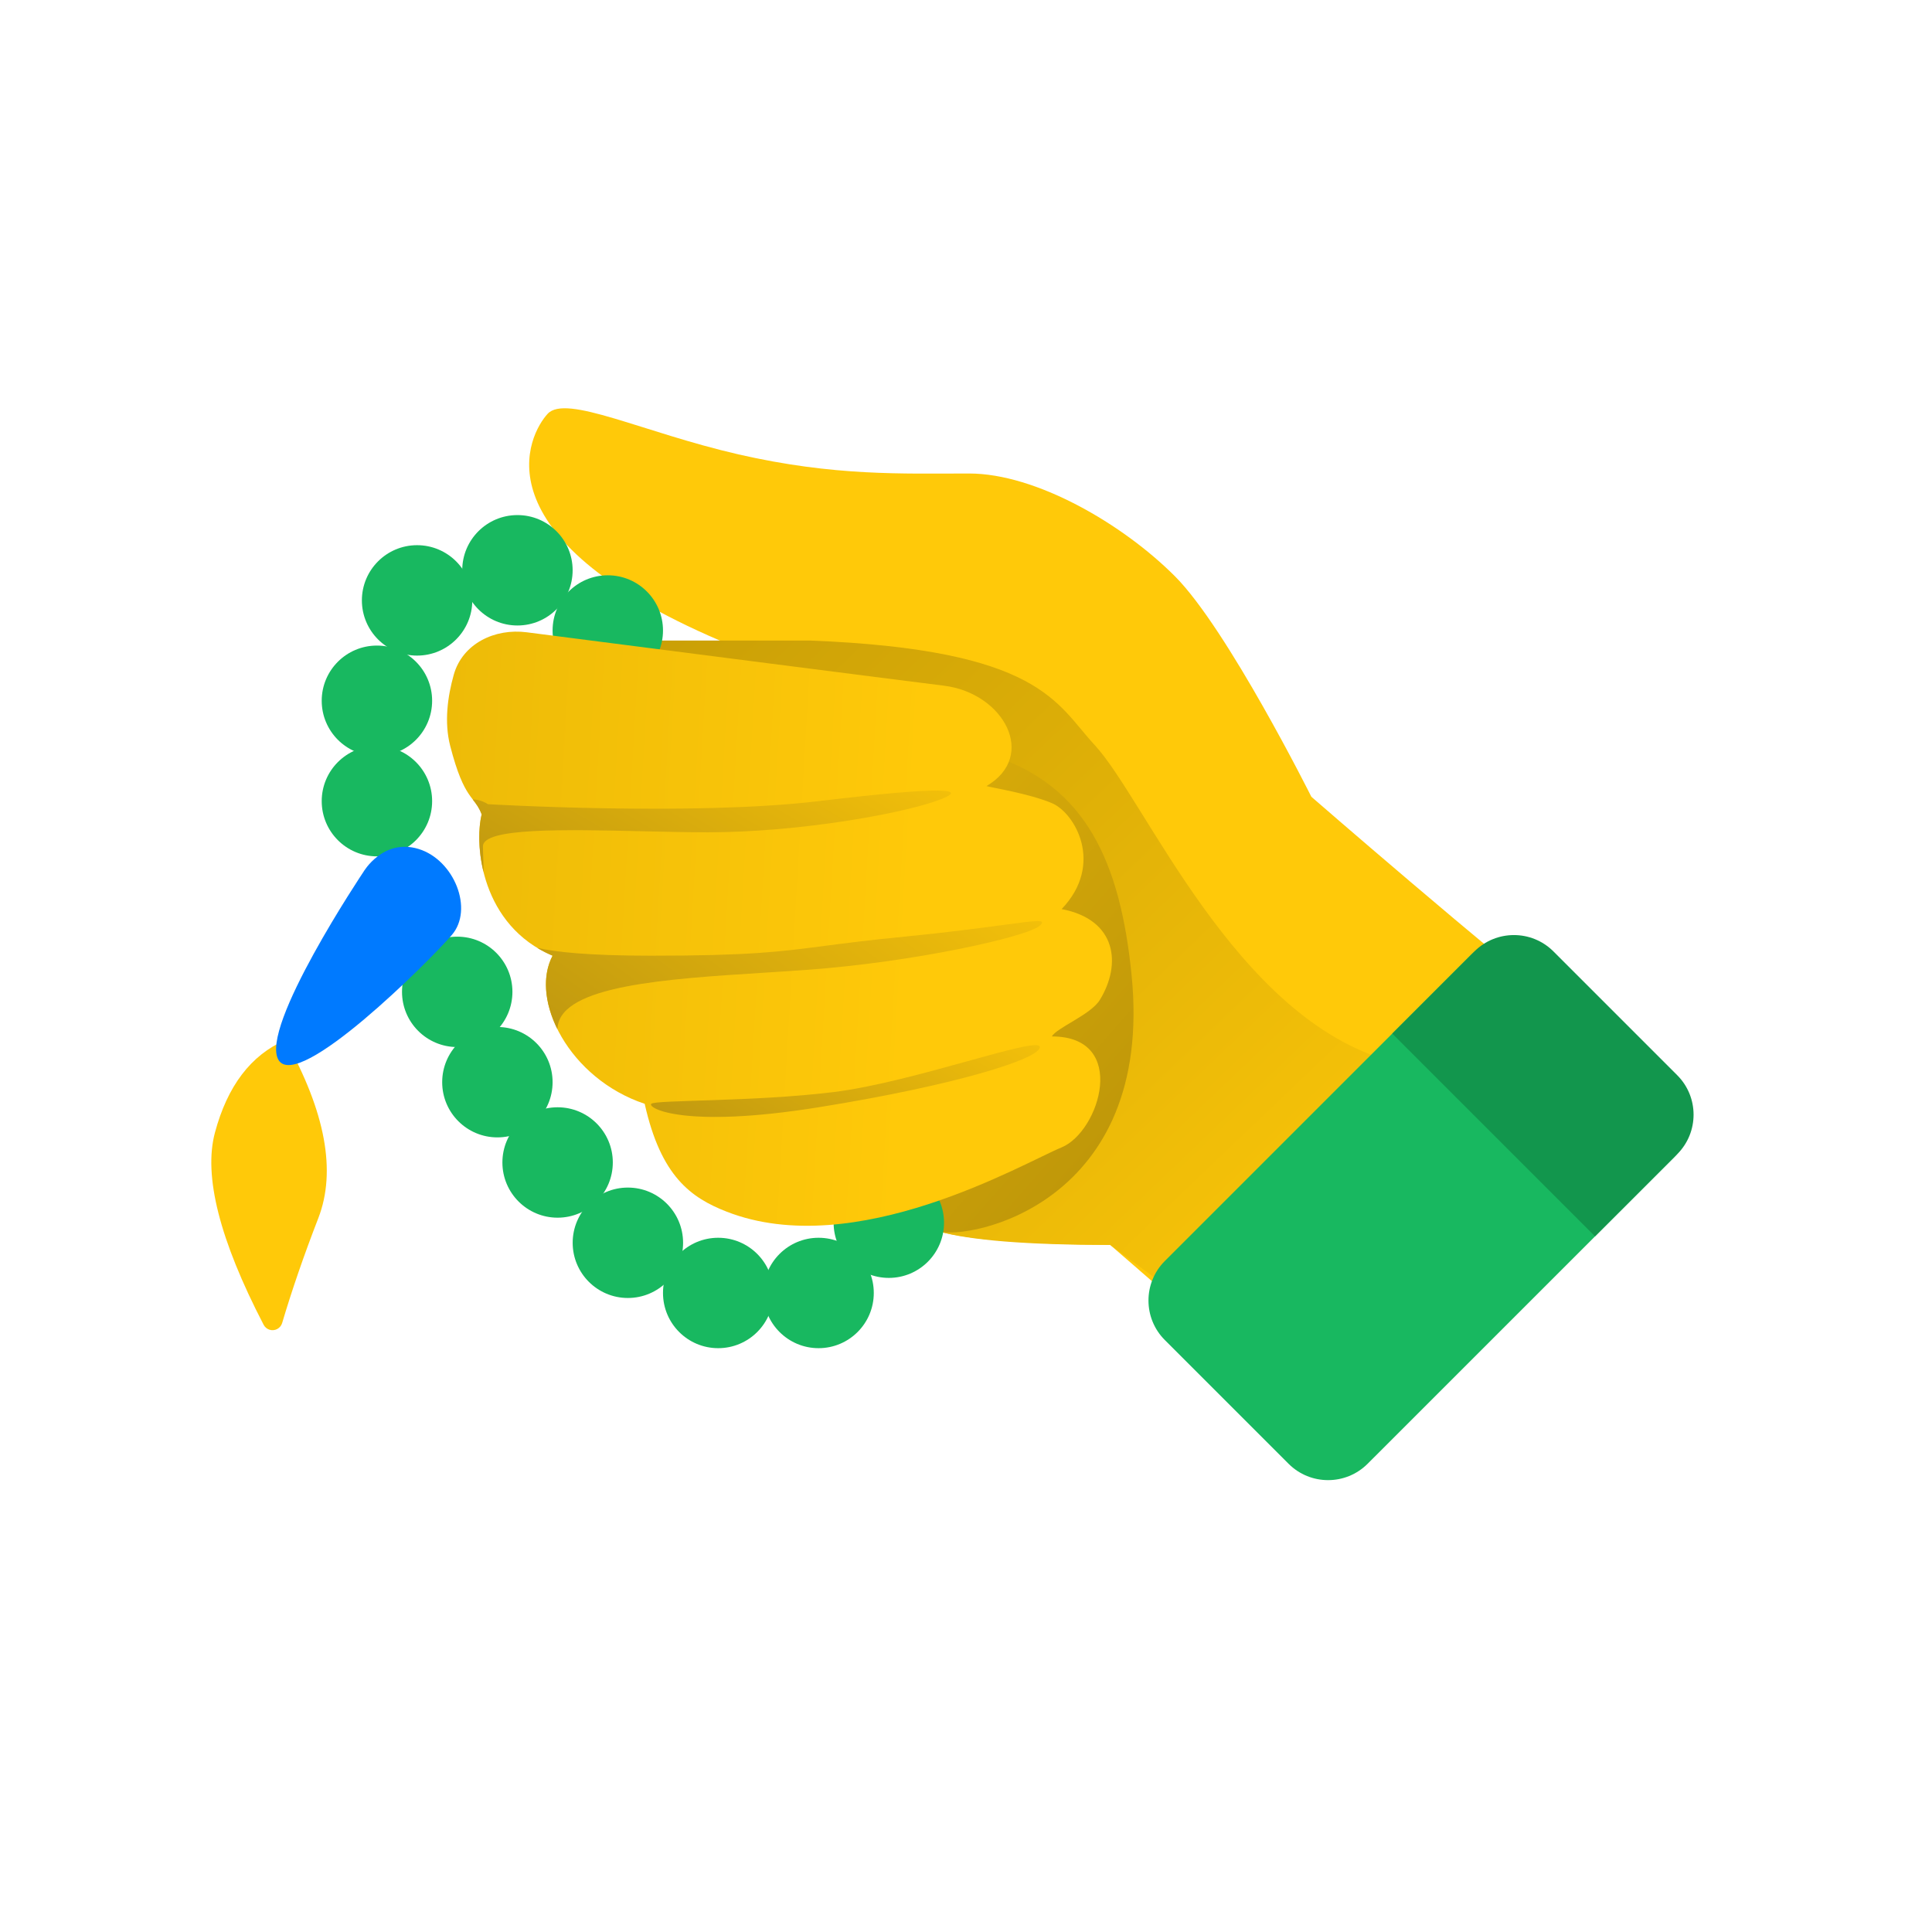
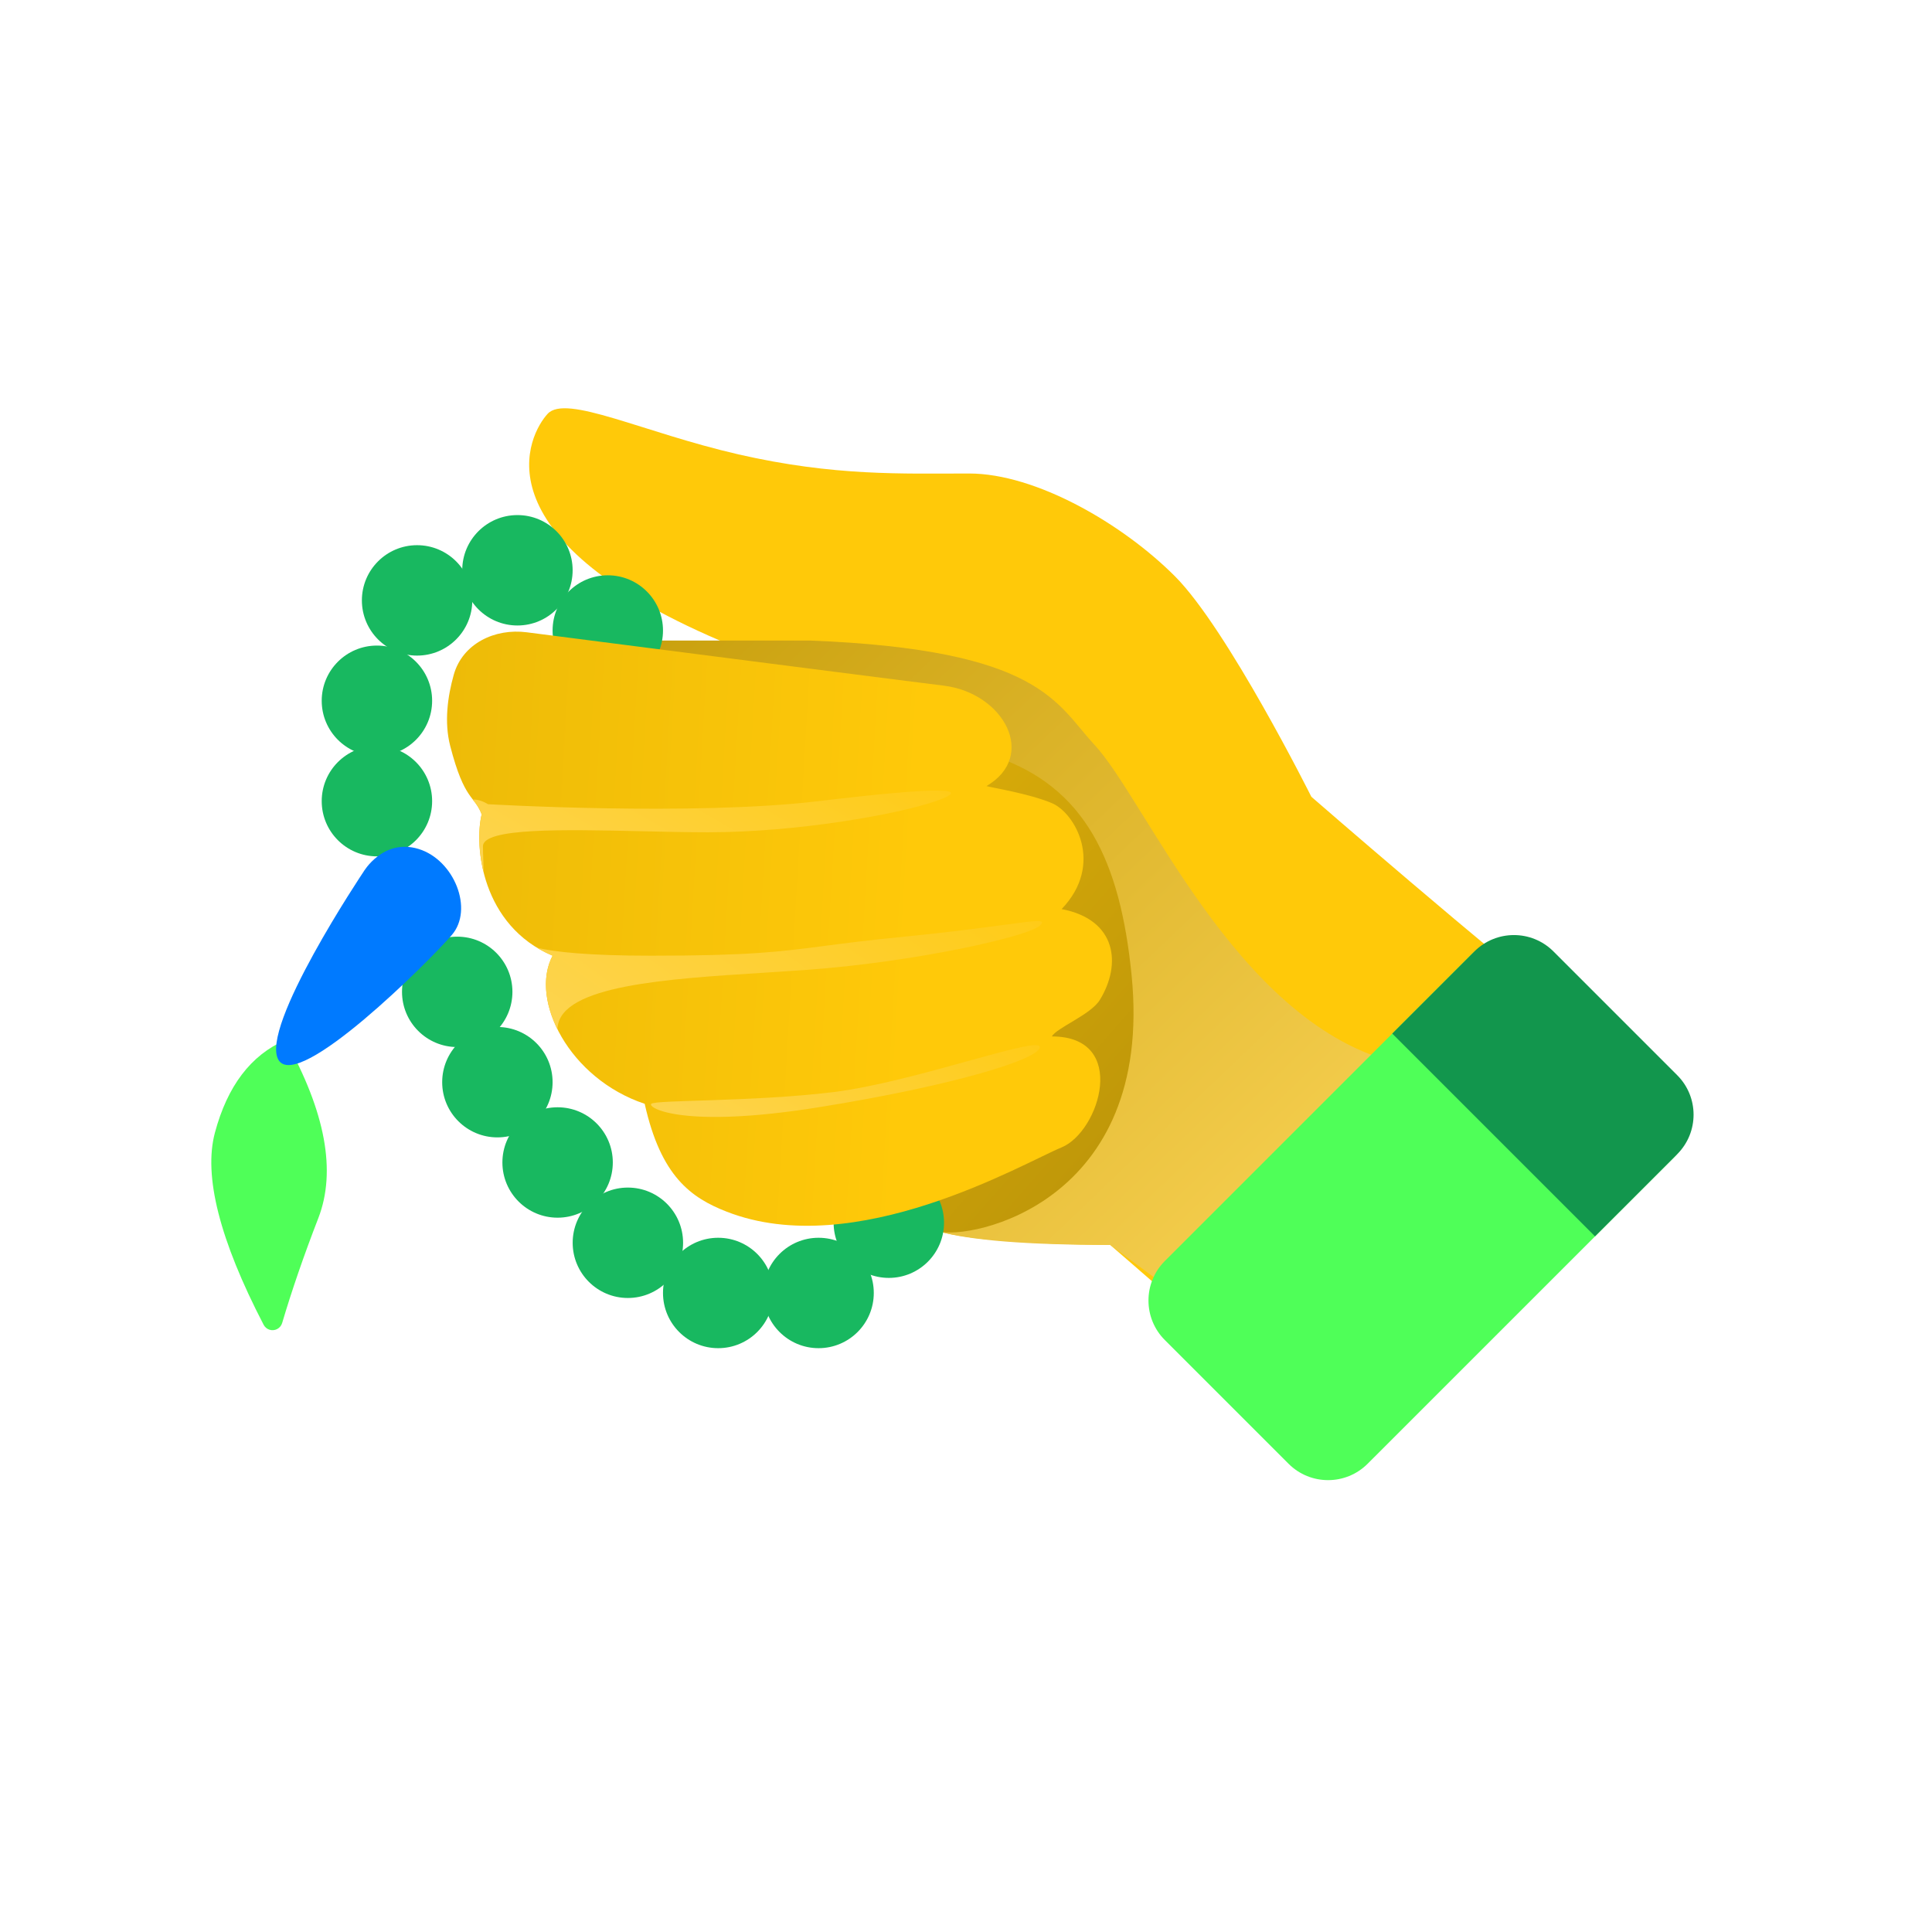
<svg xmlns="http://www.w3.org/2000/svg" width="48" height="48" viewBox="0 0 48 48" fill="none">
  <defs>
    <linearGradient id="paint0_linear" x1="48.406" y1="20.385" x2="28.917" y2="-0.036" gradientUnits="userSpaceOnUse">
-       <stop stop-color="#FFC909" />
+       <stop stop-color="#FDD65A" />
      <stop offset="1" stop-color="#C49B06" />
    </linearGradient>
    <linearGradient id="paint1_linear" x1="6.978" y1="16.093" x2="34.69" y2="40.449" gradientUnits="userSpaceOnUse">
      <stop stop-color="#FFC909" />
      <stop offset="1" stop-color="#9C7C09" />
    </linearGradient>
    <linearGradient id="paint2_linear" x1="23.776" y1="5.329" x2="-15.38" y2="3.016" gradientUnits="userSpaceOnUse">
      <stop stop-color="#FFC909" />
      <stop offset="1" stop-color="#C49B06" />
    </linearGradient>
    <linearGradient id="paint3_linear" x1="27.982" y1="25.345" x2="22.957" y2="33.361" gradientUnits="userSpaceOnUse">
      <stop stop-color="#FFC909" />
-       <stop offset="1" stop-color="#B79210" />
+       <stop offset="1" stop-color="#FDD65A" />
    </linearGradient>
    <linearGradient id="paint4_linear" x1="26.267" y1="18.935" x2="20.761" y2="28.438" gradientUnits="userSpaceOnUse">
      <stop stop-color="#FFC909" />
-       <stop offset="1" stop-color="#B79210" />
+       <stop offset="1" stop-color="#FDD65A" />
    </linearGradient>
    <linearGradient id="paint5_linear" x1="28.678" y1="21.949" x2="20.697" y2="32.947" gradientUnits="userSpaceOnUse">
      <stop stop-color="#FFC909" />
-       <stop offset="1" stop-color="#B79210" />
+       <stop offset="1" stop-color="#FDD65A" />
    </linearGradient>
  </defs>
  <path fill-rule="evenodd" clip-rule="evenodd" d="M27.583 30.93L31.883 34.664C31.883 34.664 40.683 26.531 39.589 25.668C36.798 23.465 32.58 19.795 32.58 19.795C32.58 19.795 30.497 15.625 29.191 14.317C27.885 13.009 25.735 11.764 24.078 11.764C22.421 11.764 20.729 11.834 18.351 11.29C15.974 10.745 14.063 9.786 13.606 10.281C13.148 10.776 11.774 13.296 17.884 15.914C23.994 18.532 20.705 18.158 22.622 21.601C24.539 25.044 23.226 26.576 22.384 27.473C21.542 28.37 22.134 30.25 23.31 30.59C24.485 30.93 27.583 30.93 27.583 30.93Z" fill="#FFC909" />
  <path fill-rule="evenodd" clip-rule="evenodd" d="M14.931 15.914H20.128C25.864 16.139 26.238 17.478 27.195 18.508C28.461 19.871 30.686 25.303 34.552 26.364C36.469 26.89 38.146 26.657 39.583 25.663C39.583 25.663 31.824 34.067 30.708 33.241C29.666 32.471 27.583 30.93 27.583 30.93C25.518 30.93 24.093 30.816 23.31 30.59C22.134 30.25 21.542 28.37 22.384 27.474C23.226 26.576 24.539 25.044 22.622 21.601C21.207 19.06 16.939 17.142 14.931 15.914Z" fill="url(#paint0_linear)" />
  <path fill-rule="evenodd" clip-rule="evenodd" d="M23.31 30.59C22.134 30.25 21.542 28.37 22.384 27.474C23.226 26.576 24.539 25.044 22.622 21.601C22.598 21.558 22.573 21.514 22.547 21.471L24.685 18.782C26.971 19.54 27.832 21.406 28.114 24.226C28.681 29.907 24.093 30.816 23.31 30.59Z" fill="url(#paint1_linear)" />
  <path d="M15.1 17.036C15.858 17.036 16.472 16.422 16.472 15.665C16.472 14.907 15.858 14.293 15.1 14.293C14.343 14.293 13.729 14.907 13.729 15.665C13.729 16.422 14.343 17.036 15.1 17.036Z" fill="#18B860" />
  <path d="M15.35 19.53C16.107 19.53 16.721 18.916 16.721 18.158C16.721 17.401 16.107 16.787 15.35 16.787C14.592 16.787 13.978 17.401 13.978 18.158C13.978 18.916 14.592 19.53 15.35 19.53Z" fill="#18B860" />
  <path d="M12.856 15.54C13.613 15.54 14.227 14.926 14.227 14.168C14.227 13.411 13.613 12.797 12.856 12.797C12.098 12.797 11.484 13.411 11.484 14.168C11.484 14.926 12.098 15.54 12.856 15.54Z" fill="#18B860" />
  <path d="M10.362 16.288C11.12 16.288 11.734 15.674 11.734 14.916C11.734 14.159 11.12 13.545 10.362 13.545C9.605 13.545 8.991 14.159 8.991 14.916C8.991 15.674 9.605 16.288 10.362 16.288Z" fill="#18B860" />
  <path d="M9.365 18.782C10.122 18.782 10.736 18.168 10.736 17.41C10.736 16.653 10.122 16.039 9.365 16.039C8.607 16.039 7.993 16.653 7.993 17.41C7.993 18.168 8.607 18.782 9.365 18.782Z" fill="#18B860" />
  <path d="M9.365 21.276C10.122 21.276 10.736 20.662 10.736 19.904C10.736 19.146 10.122 18.532 9.365 18.532C8.607 18.532 7.993 19.146 7.993 19.904C7.993 20.662 8.607 21.276 9.365 21.276Z" fill="#18B860" />
  <path d="M11.36 26.014C12.117 26.014 12.731 25.4 12.731 24.642C12.731 23.885 12.117 23.271 11.36 23.271C10.602 23.271 9.988 23.885 9.988 24.642C9.988 25.4 10.602 26.014 11.36 26.014Z" fill="#18B860" />
  <path d="M12.357 28.258C13.115 28.258 13.729 27.644 13.729 26.887C13.729 26.129 13.115 25.515 12.357 25.515C11.6 25.515 10.986 26.129 10.986 26.887C10.986 27.644 11.6 28.258 12.357 28.258Z" fill="#18B860" />
  <path d="M13.853 30.253C14.611 30.253 15.225 29.639 15.225 28.881C15.225 28.124 14.611 27.51 13.853 27.51C13.096 27.51 12.482 28.124 12.482 28.881C12.482 29.639 13.096 30.253 13.853 30.253Z" fill="#18B860" />
  <path d="M15.599 32.248C16.357 32.248 16.971 31.634 16.971 30.877C16.971 30.119 16.357 29.505 15.599 29.505C14.842 29.505 14.228 30.119 14.228 30.877C14.228 31.634 14.842 32.248 15.599 32.248Z" fill="#18B860" />
  <path d="M17.843 33.495C18.601 33.495 19.215 32.881 19.215 32.123C19.215 31.366 18.601 30.752 17.843 30.752C17.086 30.752 16.472 31.366 16.472 32.123C16.472 32.881 17.086 33.495 17.843 33.495Z" fill="#18B860" />
  <path d="M20.337 33.495C21.095 33.495 21.709 32.881 21.709 32.123C21.709 31.366 21.095 30.752 20.337 30.752C19.58 30.752 18.966 31.366 18.966 32.123C18.966 32.881 19.58 33.495 20.337 33.495Z" fill="#18B860" />
  <path d="M22.083 31.749C22.84 31.749 23.454 31.135 23.454 30.378C23.454 29.62 22.84 29.006 22.083 29.006C21.325 29.006 20.711 29.62 20.711 30.378C20.711 31.135 21.325 31.749 22.083 31.749Z" fill="#18B860" />
-   <path fill-rule="evenodd" clip-rule="evenodd" d="M7.09 25.841C8.086 27.625 8.359 29.099 7.909 30.263C7.548 31.195 7.249 32.063 7.01 32.87C6.991 32.934 6.946 32.989 6.886 33.02C6.764 33.084 6.613 33.036 6.55 32.914L6.55 32.914C5.456 30.806 5.053 29.216 5.339 28.143C5.65 26.98 6.234 26.212 7.09 25.841Z" fill="#FFC909" />
+   <path fill-rule="evenodd" clip-rule="evenodd" d="M7.09 25.841C8.086 27.625 8.359 29.099 7.909 30.263C7.548 31.195 7.249 32.063 7.01 32.87C6.991 32.934 6.946 32.989 6.886 33.02C6.764 33.084 6.613 33.036 6.55 32.914L6.55 32.914C5.456 30.806 5.053 29.216 5.339 28.143C5.65 26.98 6.234 26.212 7.09 25.841Z" fill="#4FFF58" />
  <path d="M9.031 21.66C9.031 21.66 6.431 25.54 6.921 26.337C7.41 27.134 10.675 23.869 11.224 23.231C11.774 22.594 11.287 21.367 10.402 21.093C9.518 20.82 9.031 21.66 9.031 21.66Z" fill="#007AFF" />
-   <path d="M28.94 33.293C28.398 32.751 28.398 31.871 28.94 31.329L36.548 23.721C37.091 23.178 37.97 23.178 38.513 23.721L41.587 26.794C42.129 27.337 42.129 28.216 41.587 28.759L33.978 36.367C33.436 36.909 32.556 36.909 32.014 36.367L28.94 33.293Z" fill="#18B860" />
+   <path d="M28.94 33.293C28.398 32.751 28.398 31.871 28.94 31.329L36.548 23.721C37.091 23.178 37.97 23.178 38.513 23.721L41.587 26.794C42.129 27.337 42.129 28.216 41.587 28.759L33.978 36.367C33.436 36.909 32.556 36.909 32.014 36.367L28.94 33.293Z" fill="#4FFF58" />
  <path d="M34.59 25.679L36.631 23.638C37.173 23.096 38.053 23.096 38.595 23.638L41.669 26.712C42.212 27.254 42.212 28.134 41.669 28.676L39.628 30.717L34.59 25.679Z" fill="#12964D" />
  <path fill-rule="evenodd" clip-rule="evenodd" d="M13.087 15.709C12.291 15.606 11.492 15.99 11.274 16.762C11.123 17.298 11.032 17.938 11.185 18.532C11.539 19.904 11.784 19.753 11.967 20.232C11.775 21.026 11.967 22.997 13.729 23.744C13.147 24.844 14.146 26.802 16.017 27.424C16.419 29.223 17.162 29.756 18.055 30.104C21.25 31.351 25.427 28.897 26.376 28.506C27.324 28.114 28.049 25.75 26.134 25.75C26.248 25.535 27.099 25.211 27.324 24.844C27.869 23.959 27.747 22.847 26.376 22.586C27.445 21.468 26.704 20.193 26.134 19.954C25.564 19.715 24.648 19.571 24.508 19.53C25.786 18.782 24.936 17.22 23.454 17.036C22.303 16.894 15.889 16.069 13.087 15.709Z" fill="url(#paint2_linear)" />
  <path fill-rule="evenodd" clip-rule="evenodd" d="M16.181 27.424C16.281 27.323 18.722 27.377 20.711 27.132C22.701 26.887 25.834 25.718 25.834 26.014C25.834 26.31 23.704 26.97 20.337 27.51C16.971 28.05 16.081 27.524 16.181 27.424Z" fill="url(#paint3_linear)" />
  <path fill-rule="evenodd" clip-rule="evenodd" d="M12.015 21.67C12.014 21.581 12.011 21.482 12.008 21.378C12.004 21.264 11.999 21.143 11.999 21.026C11.999 20.563 14.011 20.608 15.957 20.652C16.522 20.665 17.082 20.678 17.585 20.678C19.82 20.678 22.317 20.229 23.248 19.904C24.18 19.579 23.454 19.53 20.337 19.904C17.22 20.278 12.124 19.98 12.124 19.98C12.124 19.98 11.928 19.852 11.748 19.865C11.751 19.869 11.754 19.874 11.757 19.878C11.836 19.98 11.905 20.07 11.967 20.232C11.887 20.564 11.874 21.102 12.015 21.67Z" fill="url(#paint4_linear)" />
  <path fill-rule="evenodd" clip-rule="evenodd" d="M13.847 25.567C13.849 25.55 13.851 25.533 13.854 25.515C13.963 24.484 16.545 24.32 19.007 24.165C19.348 24.143 19.687 24.122 20.016 24.098C22.724 23.904 25.535 23.271 25.834 22.997C26.013 22.833 25.77 22.866 24.944 22.978C24.393 23.052 23.584 23.161 22.469 23.271C21.615 23.354 21.024 23.431 20.515 23.497C19.36 23.648 18.62 23.744 16.174 23.744C14.613 23.744 13.784 23.651 13.345 23.548C13.463 23.62 13.591 23.686 13.729 23.744C13.465 24.243 13.526 24.919 13.847 25.567Z" fill="url(#paint5_linear)" />
</svg>
